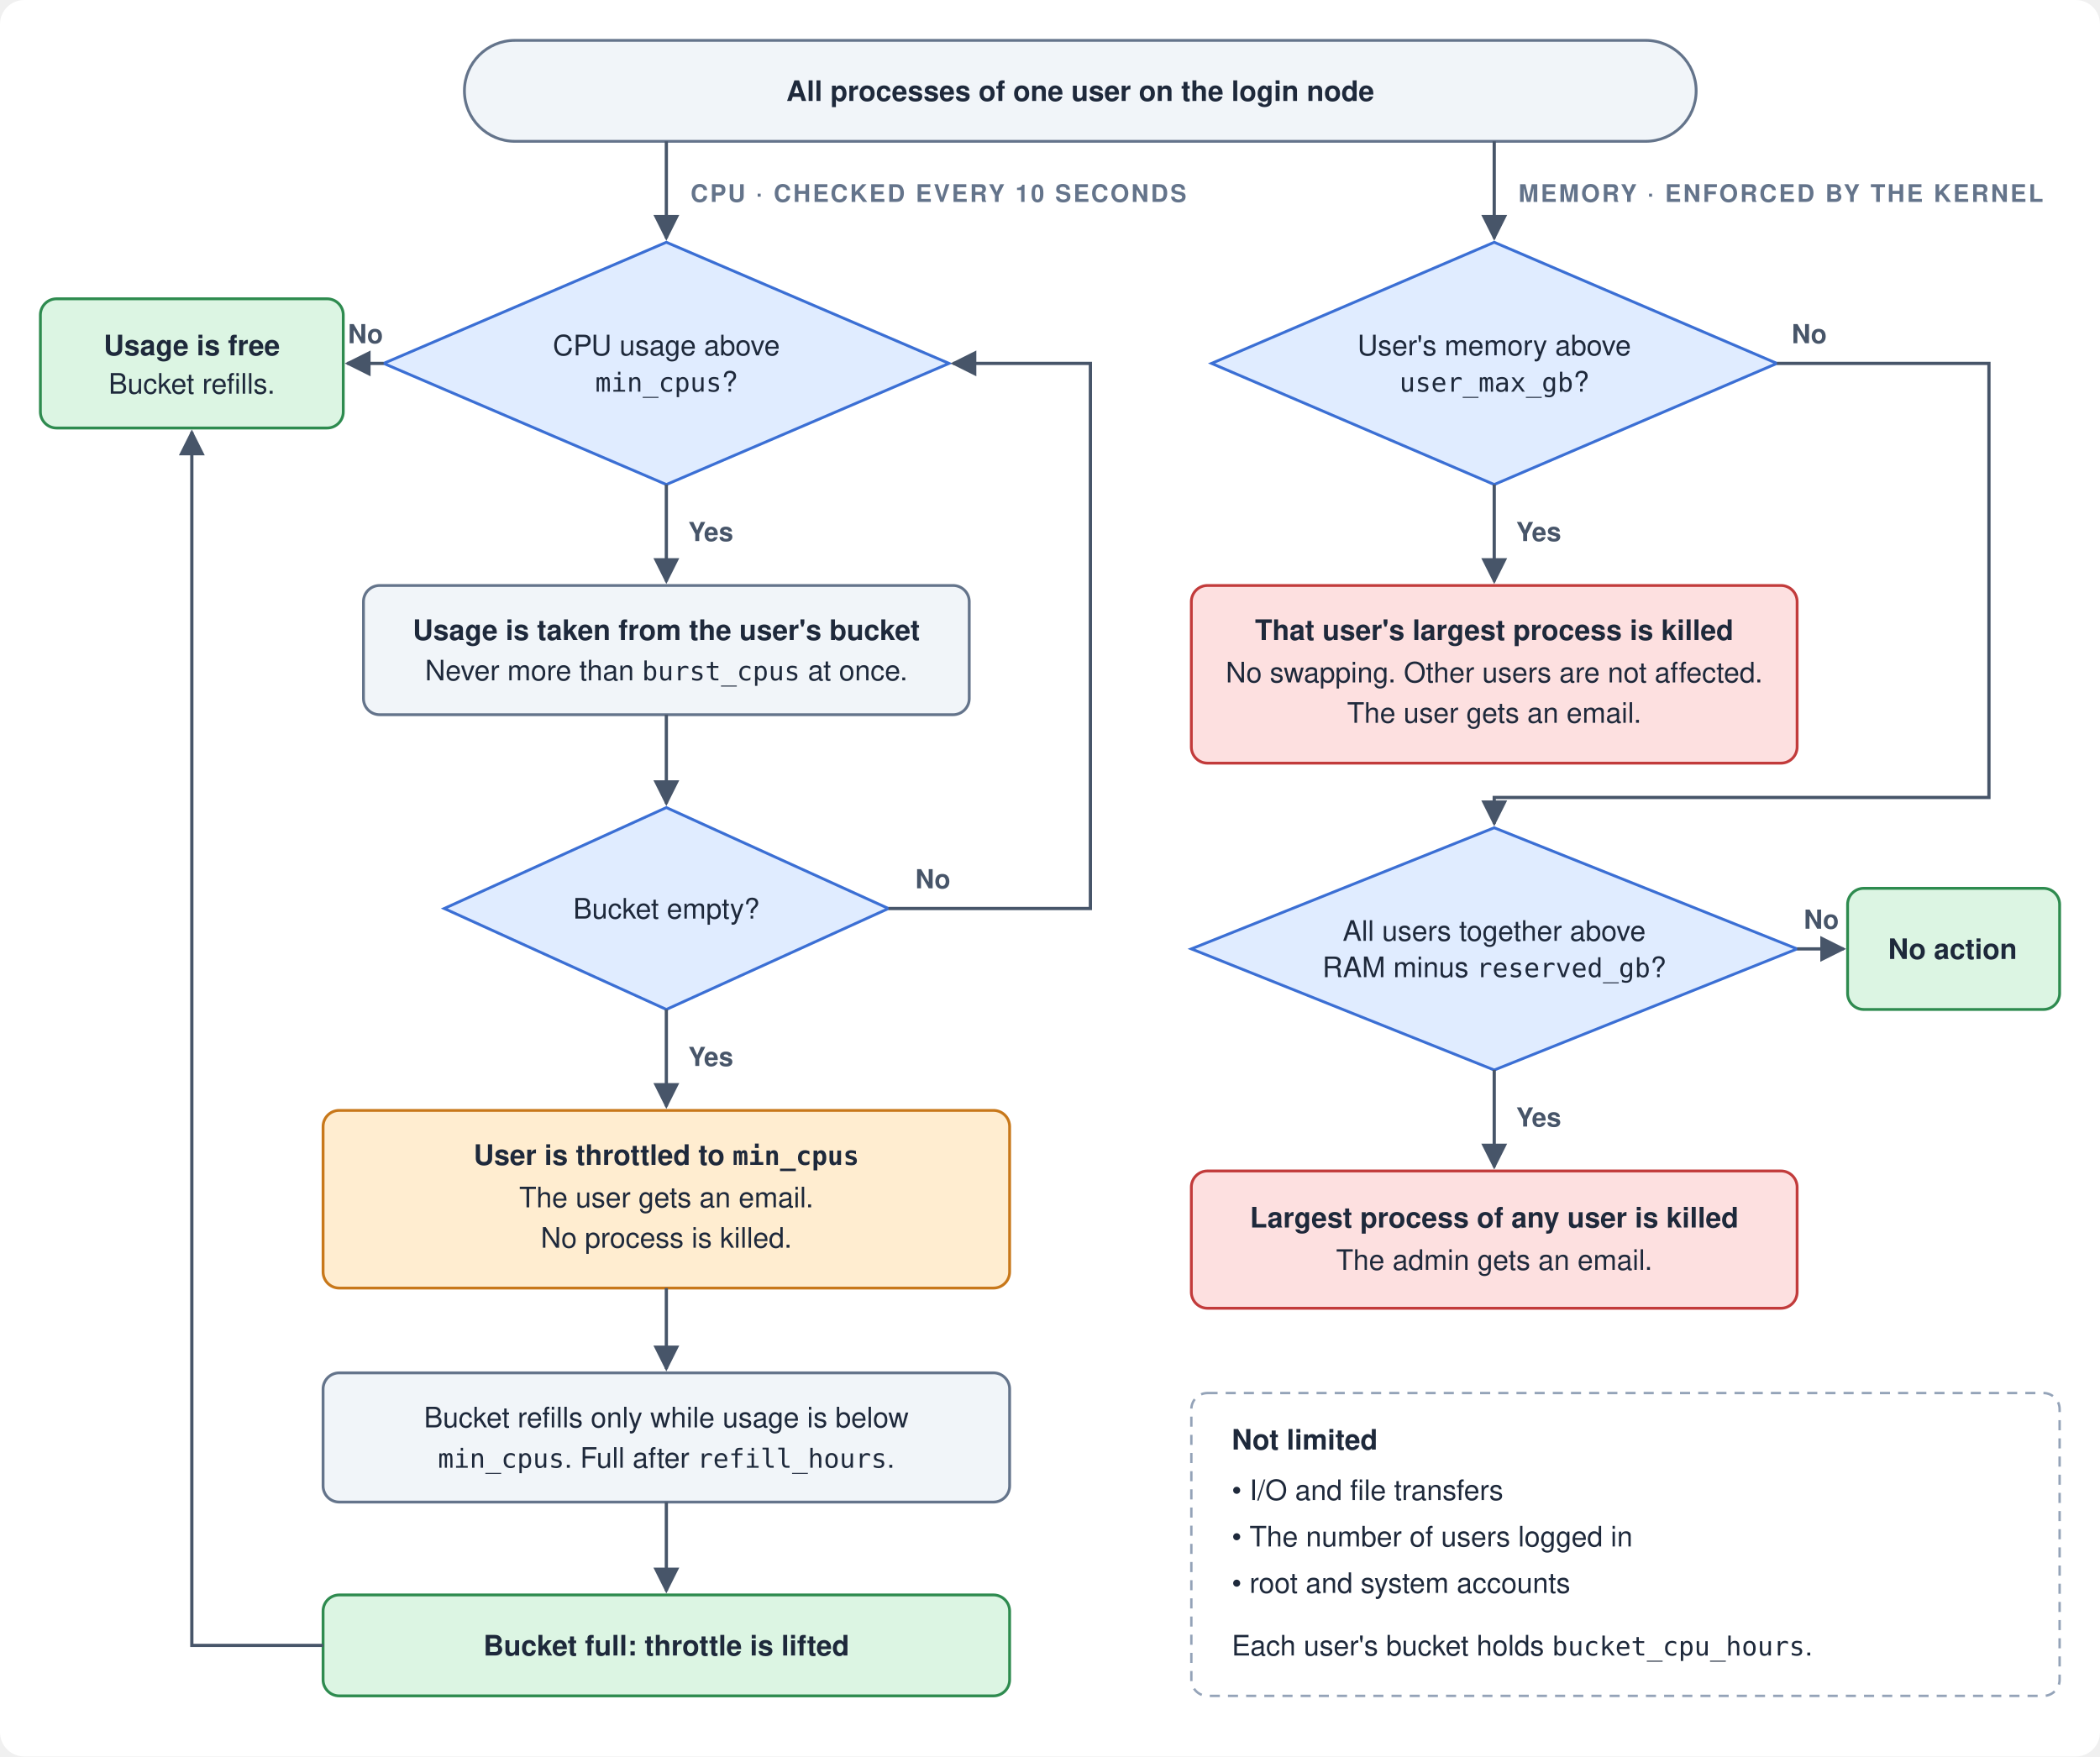
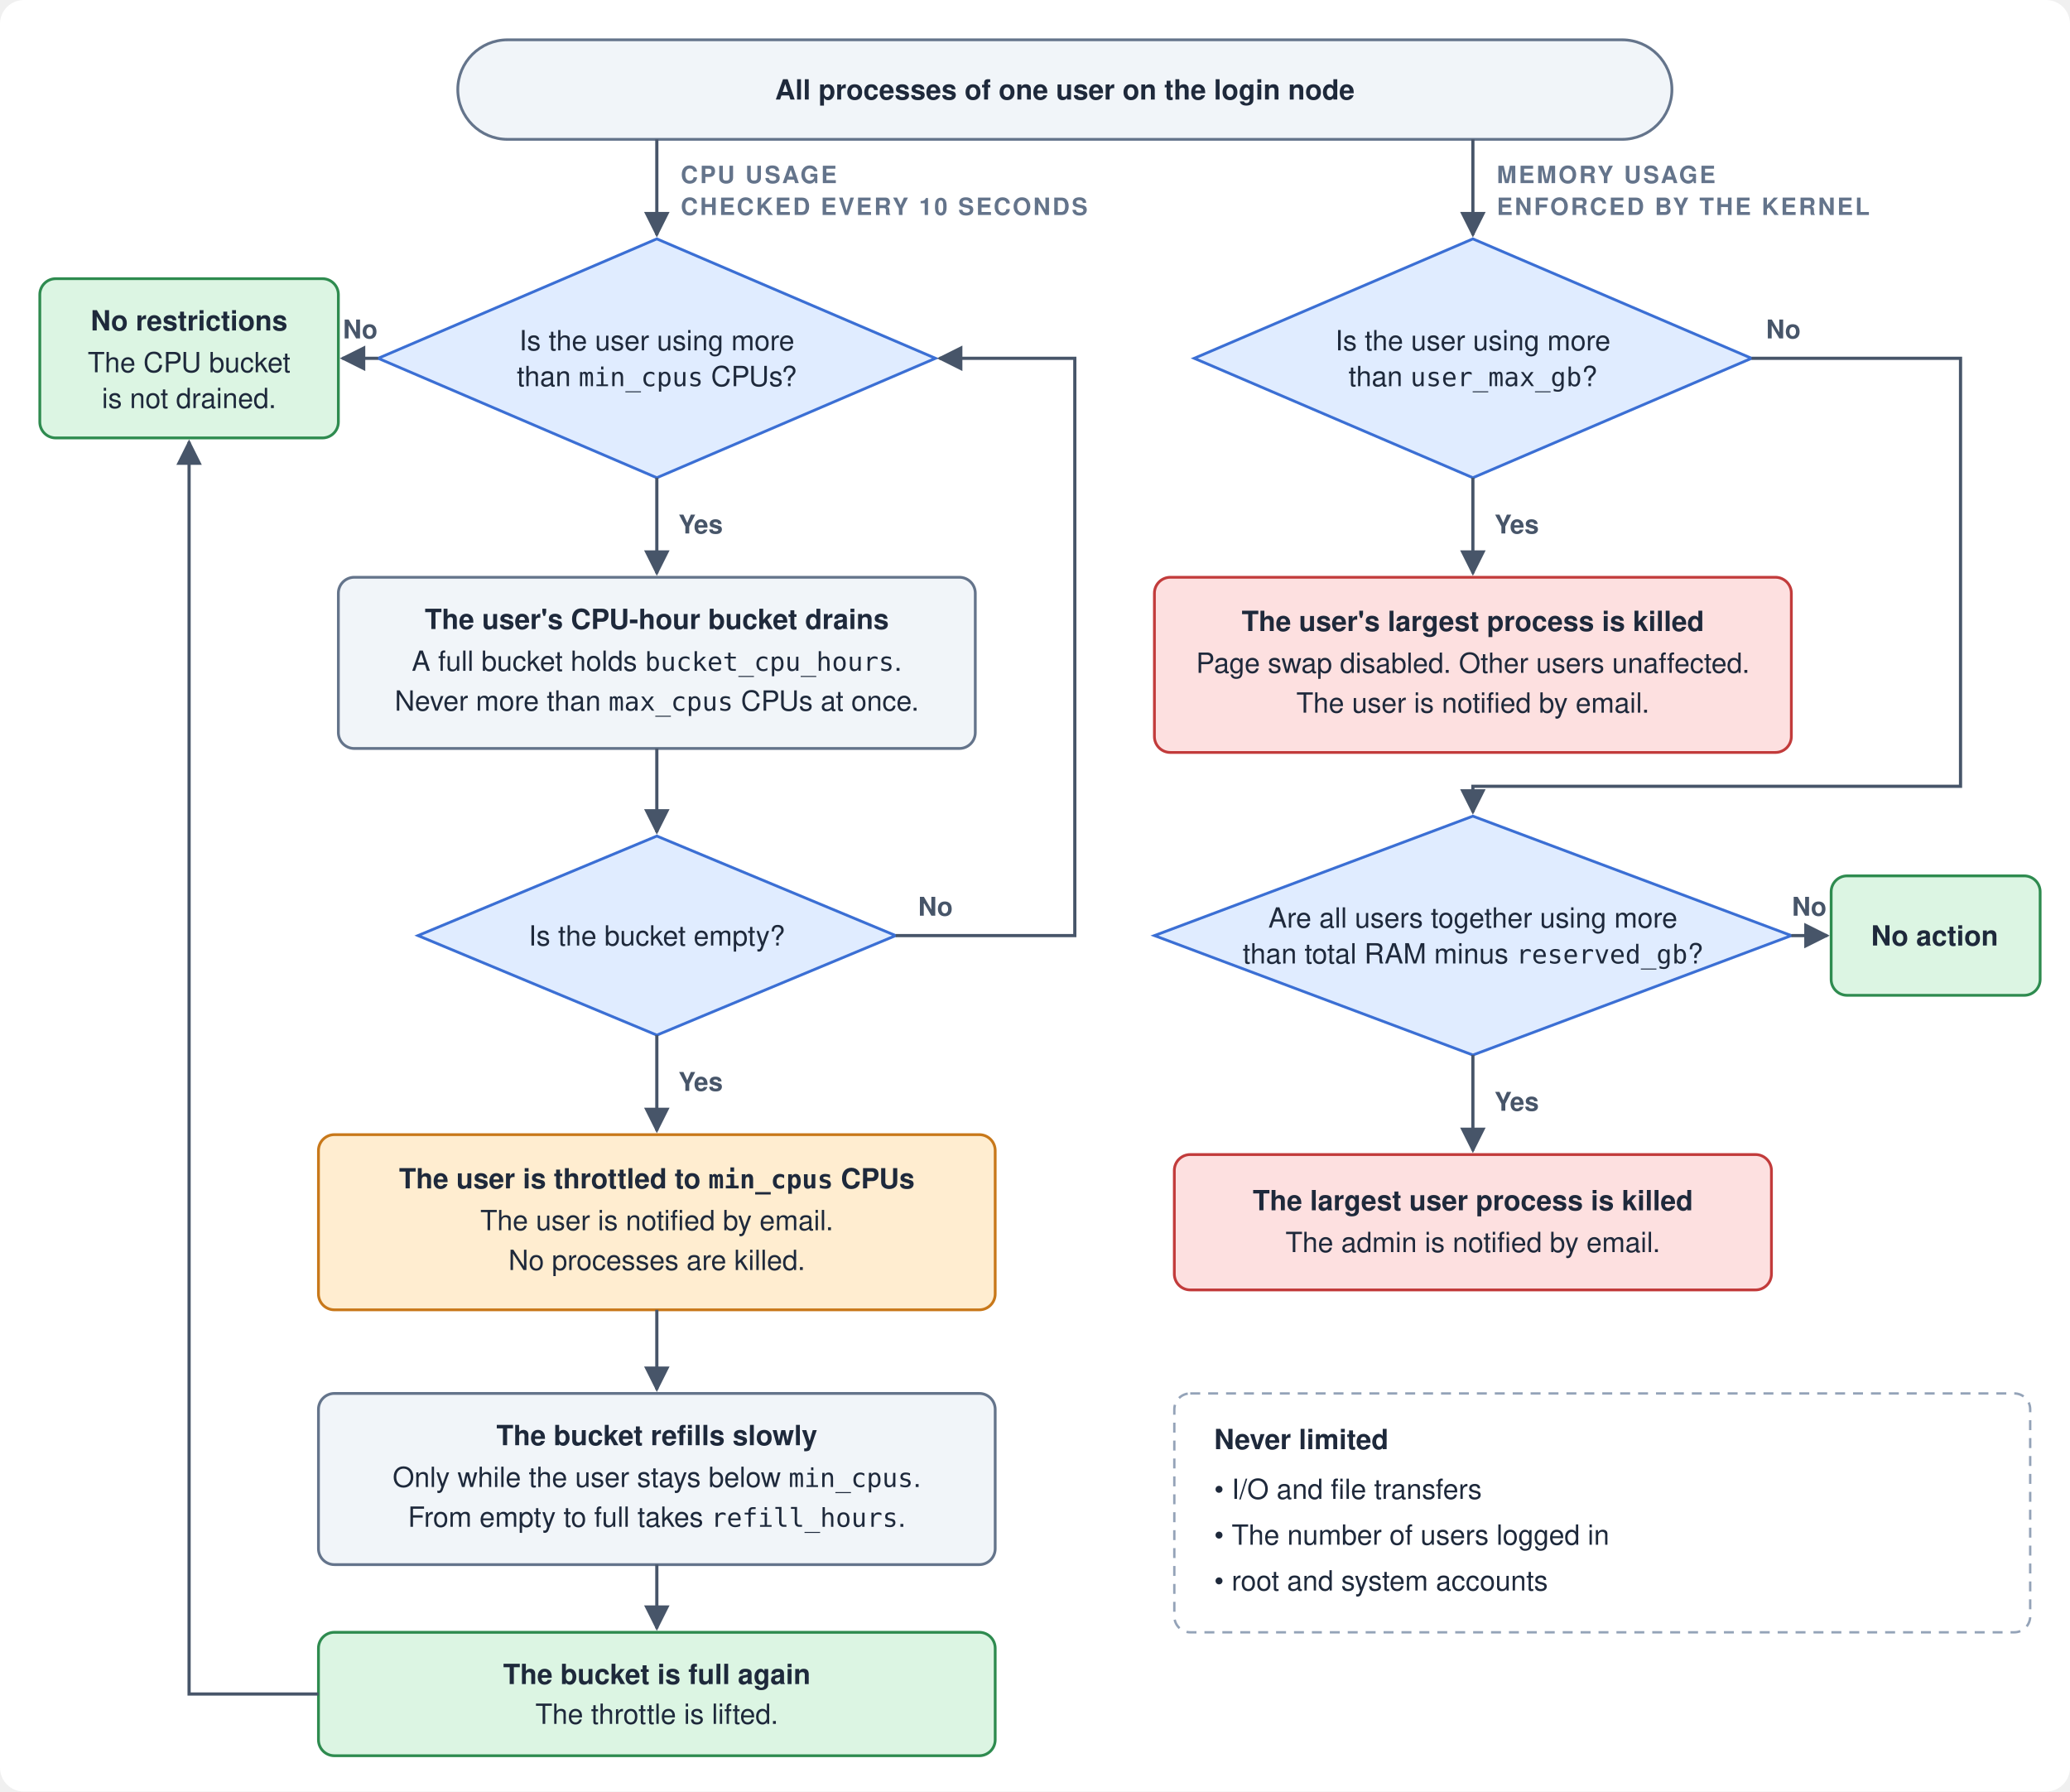
- <svg xmlns="http://www.w3.org/2000/svg" viewBox="0 0 1040 870" font-family="system-ui, -apple-system, 'Segoe UI', Helvetica, Arial, sans-serif" font-size="14" text-anchor="middle">
+ <svg xmlns="http://www.w3.org/2000/svg" viewBox="0 0 1040 900" font-family="system-ui, -apple-system, 'Segoe UI', Helvetica, Arial, sans-serif" font-size="14" text-anchor="middle">
  <defs>
    <marker id="arrow" viewBox="0 0 10 10" refX="9" refY="5" markerWidth="8" markerHeight="8" orient="auto-start-reverse">
      <path d="M0 0L10 5L0 10z" fill="#475569" />
    </marker>
    <style>
      .bg{fill:#ffffff}
      .line{fill:none;stroke:#475569;stroke-width:1.6;marker-end:url(#arrow)}
      .box{fill:#f1f5f9;stroke:#64748b;stroke-width:1.4}
      .ask{fill:#e0ecff;stroke:#3b6fd4;stroke-width:1.4}
      .ok{fill:#dcf5e3;stroke:#2e8b4f;stroke-width:1.4}
      .warn{fill:#ffedd0;stroke:#c8781a;stroke-width:1.4}
      .bad{fill:#fde0e0;stroke:#c23b3b;stroke-width:1.4}
      .note{fill:#ffffff;stroke:#94a3b8;stroke-width:1.2;stroke-dasharray:5 4}
      text{fill:#1e293b}
      .b{font-weight:600}
      .lane{font-size:12px;font-weight:700;letter-spacing:1px;fill:#64748b;text-anchor:start}
      .yn{font-size:13px;font-weight:600;fill:#475569}
      .left{text-anchor:start}
      .m{font-family:ui-monospace,Menlo,Consolas,monospace;font-size:13px}
    </style>
  </defs>
-   <rect class="bg" width="1040" height="870" rx="12" />
+   <rect class="bg" width="1040" height="900" rx="12" />
  <rect class="box" x="230" y="20" width="610" height="50" rx="25" />
  <text class="b" x="535" y="50">All processes of one user on the login node</text>
  <path class="line" d="M330 70V118" />
  <path class="line" d="M740 70V118" />
-   <text class="lane" x="342" y="100">CPU · CHECKED EVERY 10 SECONDS</text>
-   <text class="lane" x="752" y="100">MEMORY · ENFORCED BY THE KERNEL</text>
+   <text class="lane" x="342" y="92">CPU USAGE</text>
+   <text class="lane" x="342" y="108">CHECKED EVERY 10 SECONDS</text>
+   <text class="lane" x="752" y="92">MEMORY USAGE</text>
+   <text class="lane" x="752" y="108">ENFORCED BY THE KERNEL</text>
  <path class="ask" d="M330 120L470 180L330 240L190 180z" />
-   <text x="330" y="176">CPU usage above</text>
-   <text x="330" y="194">
-     <tspan class="m">min_cpus</tspan>?</text>
+   <text x="330" y="176">Is the user using more</text>
+   <text x="330" y="194">than <tspan class="m">min_cpus</tspan> CPUs?</text>
  <path class="line" d="M190 180H172" />
  <text class="yn" x="181" y="170">No</text>
-   <rect class="ok" x="20" y="148" width="150" height="64" rx="8" />
-   <text class="b" x="95" y="176">Usage is free</text>
-   <text x="95" y="195">Bucket refills.</text>
+   <rect class="ok" x="20" y="140" width="150" height="80" rx="8" />
+   <text class="b" x="95" y="166">No restrictions</text>
+   <text x="95" y="187">The CPU bucket</text>
+   <text x="95" y="205">is not drained.</text>
  <path class="line" d="M330 240V288" />
  <text class="yn" x="352" y="268">Yes</text>
-   <rect class="box" x="180" y="290" width="300" height="64" rx="8" />
-   <text class="b" x="330" y="317">Usage is taken from the user's bucket</text>
-   <text x="330" y="337">Never more than <tspan class="m">burst_cpus</tspan> at once.</text>
-   <path class="line" d="M330 354V398" />
-   <path class="ask" d="M330 400L440 450L330 500L220 450z" />
-   <text x="330" y="455">Bucket empty?</text>
-   <path class="line" d="M440 450H540V180H472" />
-   <text class="yn" x="462" y="440">No</text>
-   <path class="line" d="M330 500V548" />
-   <text class="yn" x="352" y="528">Yes</text>
-   <rect class="warn" x="160" y="550" width="340" height="88" rx="8" />
-   <text class="b" x="330" y="577">User is throttled to <tspan class="m">min_cpus</tspan>
-   </text>
-   <text x="330" y="598">The user gets an email.</text>
-   <text x="330" y="618">No process is killed.</text>
-   <path class="line" d="M330 638V678" />
-   <rect class="box" x="160" y="680" width="340" height="64" rx="8" />
-   <text x="330" y="707">Bucket refills only while usage is below</text>
-   <text x="330" y="727">
-     <tspan class="m">min_cpus</tspan>. Full after <tspan class="m">refill_hours</tspan>.</text>
-   <path class="line" d="M330 744V788" />
-   <rect class="ok" x="160" y="790" width="340" height="50" rx="8" />
-   <text class="b" x="330" y="820">Bucket full: throttle is lifted</text>
-   <path class="line" d="M160 815H95V214" />
+   <rect class="box" x="170" y="290" width="320" height="86" rx="8" />
+   <text class="b" x="330" y="316">The user's CPU-hour bucket drains</text>
+   <text x="330" y="337">A full bucket holds <tspan class="m">bucket_cpu_hours</tspan>.</text>
+   <text x="330" y="357">Never more than <tspan class="m">max_cpus</tspan> CPUs at once.</text>
+   <path class="line" d="M330 376V418" />
+   <path class="ask" d="M330 420L450 470L330 520L210 470z" />
+   <text x="330" y="475">Is the bucket empty?</text>
+   <path class="line" d="M450 470H540V180H472" />
+   <text class="yn" x="470" y="460">No</text>
+   <path class="line" d="M330 520V568" />
+   <text class="yn" x="352" y="548">Yes</text>
+   <rect class="warn" x="160" y="570" width="340" height="88" rx="8" />
+   <text class="b" x="330" y="597">The user is throttled to <tspan class="m">min_cpus</tspan> CPUs</text>
+   <text x="330" y="618">The user is notified by email.</text>
+   <text x="330" y="638">No processes are killed.</text>
+   <path class="line" d="M330 658V698" />
+   <rect class="box" x="160" y="700" width="340" height="86" rx="8" />
+   <text class="b" x="330" y="726">The bucket refills slowly</text>
+   <text x="330" y="747">Only while the user stays below <tspan class="m">min_cpus</tspan>.</text>
+   <text x="330" y="767">From empty to full takes <tspan class="m">refill_hours</tspan>.</text>
+   <path class="line" d="M330 786V818" />
+   <rect class="ok" x="160" y="820" width="340" height="62" rx="8" />
+   <text class="b" x="330" y="846">The bucket is full again</text>
+   <text x="330" y="866">The throttle is lifted.</text>
+   <path class="line" d="M160 851H95V222" />
  <path class="ask" d="M740 120L880 180L740 240L600 180z" />
-   <text x="740" y="176">User's memory above</text>
-   <text x="740" y="194">
-     <tspan class="m">user_max_gb</tspan>?</text>
+   <text x="740" y="176">Is the user using more</text>
+   <text x="740" y="194">than <tspan class="m">user_max_gb</tspan>?</text>
  <path class="line" d="M740 240V288" />
  <text class="yn" x="762" y="268">Yes</text>
-   <rect class="bad" x="590" y="290" width="300" height="88" rx="8" />
-   <text class="b" x="740" y="317">That user's largest process is killed</text>
-   <text x="740" y="338">No swapping. Other users are not affected.</text>
-   <text x="740" y="358">The user gets an email.</text>
+   <rect class="bad" x="580" y="290" width="320" height="88" rx="8" />
+   <text class="b" x="740" y="317">The user's largest process is killed</text>
+   <text x="740" y="338">Page swap disabled. Other users unaffected.</text>
+   <text x="740" y="358">The user is notified by email.</text>
  <path class="line" d="M880 180H985V395H740V408" />
  <text class="yn" x="896" y="170">No</text>
-   <path class="ask" d="M740 410L890 470L740 530L590 470z" />
-   <text x="740" y="466">All users together above</text>
-   <text x="740" y="484">RAM minus <tspan class="m">reserved_gb</tspan>?</text>
-   <path class="line" d="M890 470H913" />
-   <text class="yn" x="902" y="460">No</text>
-   <rect class="ok" x="915" y="440" width="105" height="60" rx="8" />
-   <text class="b" x="967" y="475">No action</text>
+   <path class="ask" d="M740 410L900 470L740 530L580 470z" />
+   <text x="740" y="466">Are all users together using more</text>
+   <text x="740" y="484">than total RAM minus <tspan class="m">reserved_gb</tspan>?</text>
+   <path class="line" d="M900 470H918" />
+   <text class="yn" x="909" y="460">No</text>
+   <rect class="ok" x="920" y="440" width="105" height="60" rx="8" />
+   <text class="b" x="972" y="475">No action</text>
  <path class="line" d="M740 530V578" />
  <text class="yn" x="762" y="558">Yes</text>
  <rect class="bad" x="590" y="580" width="300" height="68" rx="8" />
-   <text class="b" x="740" y="608">Largest process of any user is killed</text>
-   <text x="740" y="629">The admin gets an email.</text>
-   <rect class="note" x="590" y="690" width="430" height="150" rx="8" />
-   <text class="b left" x="610" y="718">Not limited</text>
-   <text class="left" x="610" y="743">• I/O and file transfers</text>
-   <text class="left" x="610" y="766">• The number of users logged in</text>
-   <text class="left" x="610" y="789">• root and system accounts</text>
-   <text class="left" x="610" y="820">Each user's bucket holds <tspan class="m">bucket_cpu_hours</tspan>.</text>
+   <text class="b" x="740" y="608">The largest user process is killed</text>
+   <text x="740" y="629">The admin is notified by email.</text>
+   <rect class="note" x="590" y="700" width="430" height="120" rx="8" />
+   <text class="b left" x="610" y="728">Never limited</text>
+   <text class="left" x="610" y="753">• I/O and file transfers</text>
+   <text class="left" x="610" y="776">• The number of users logged in</text>
+   <text class="left" x="610" y="799">• root and system accounts</text>
</svg>
